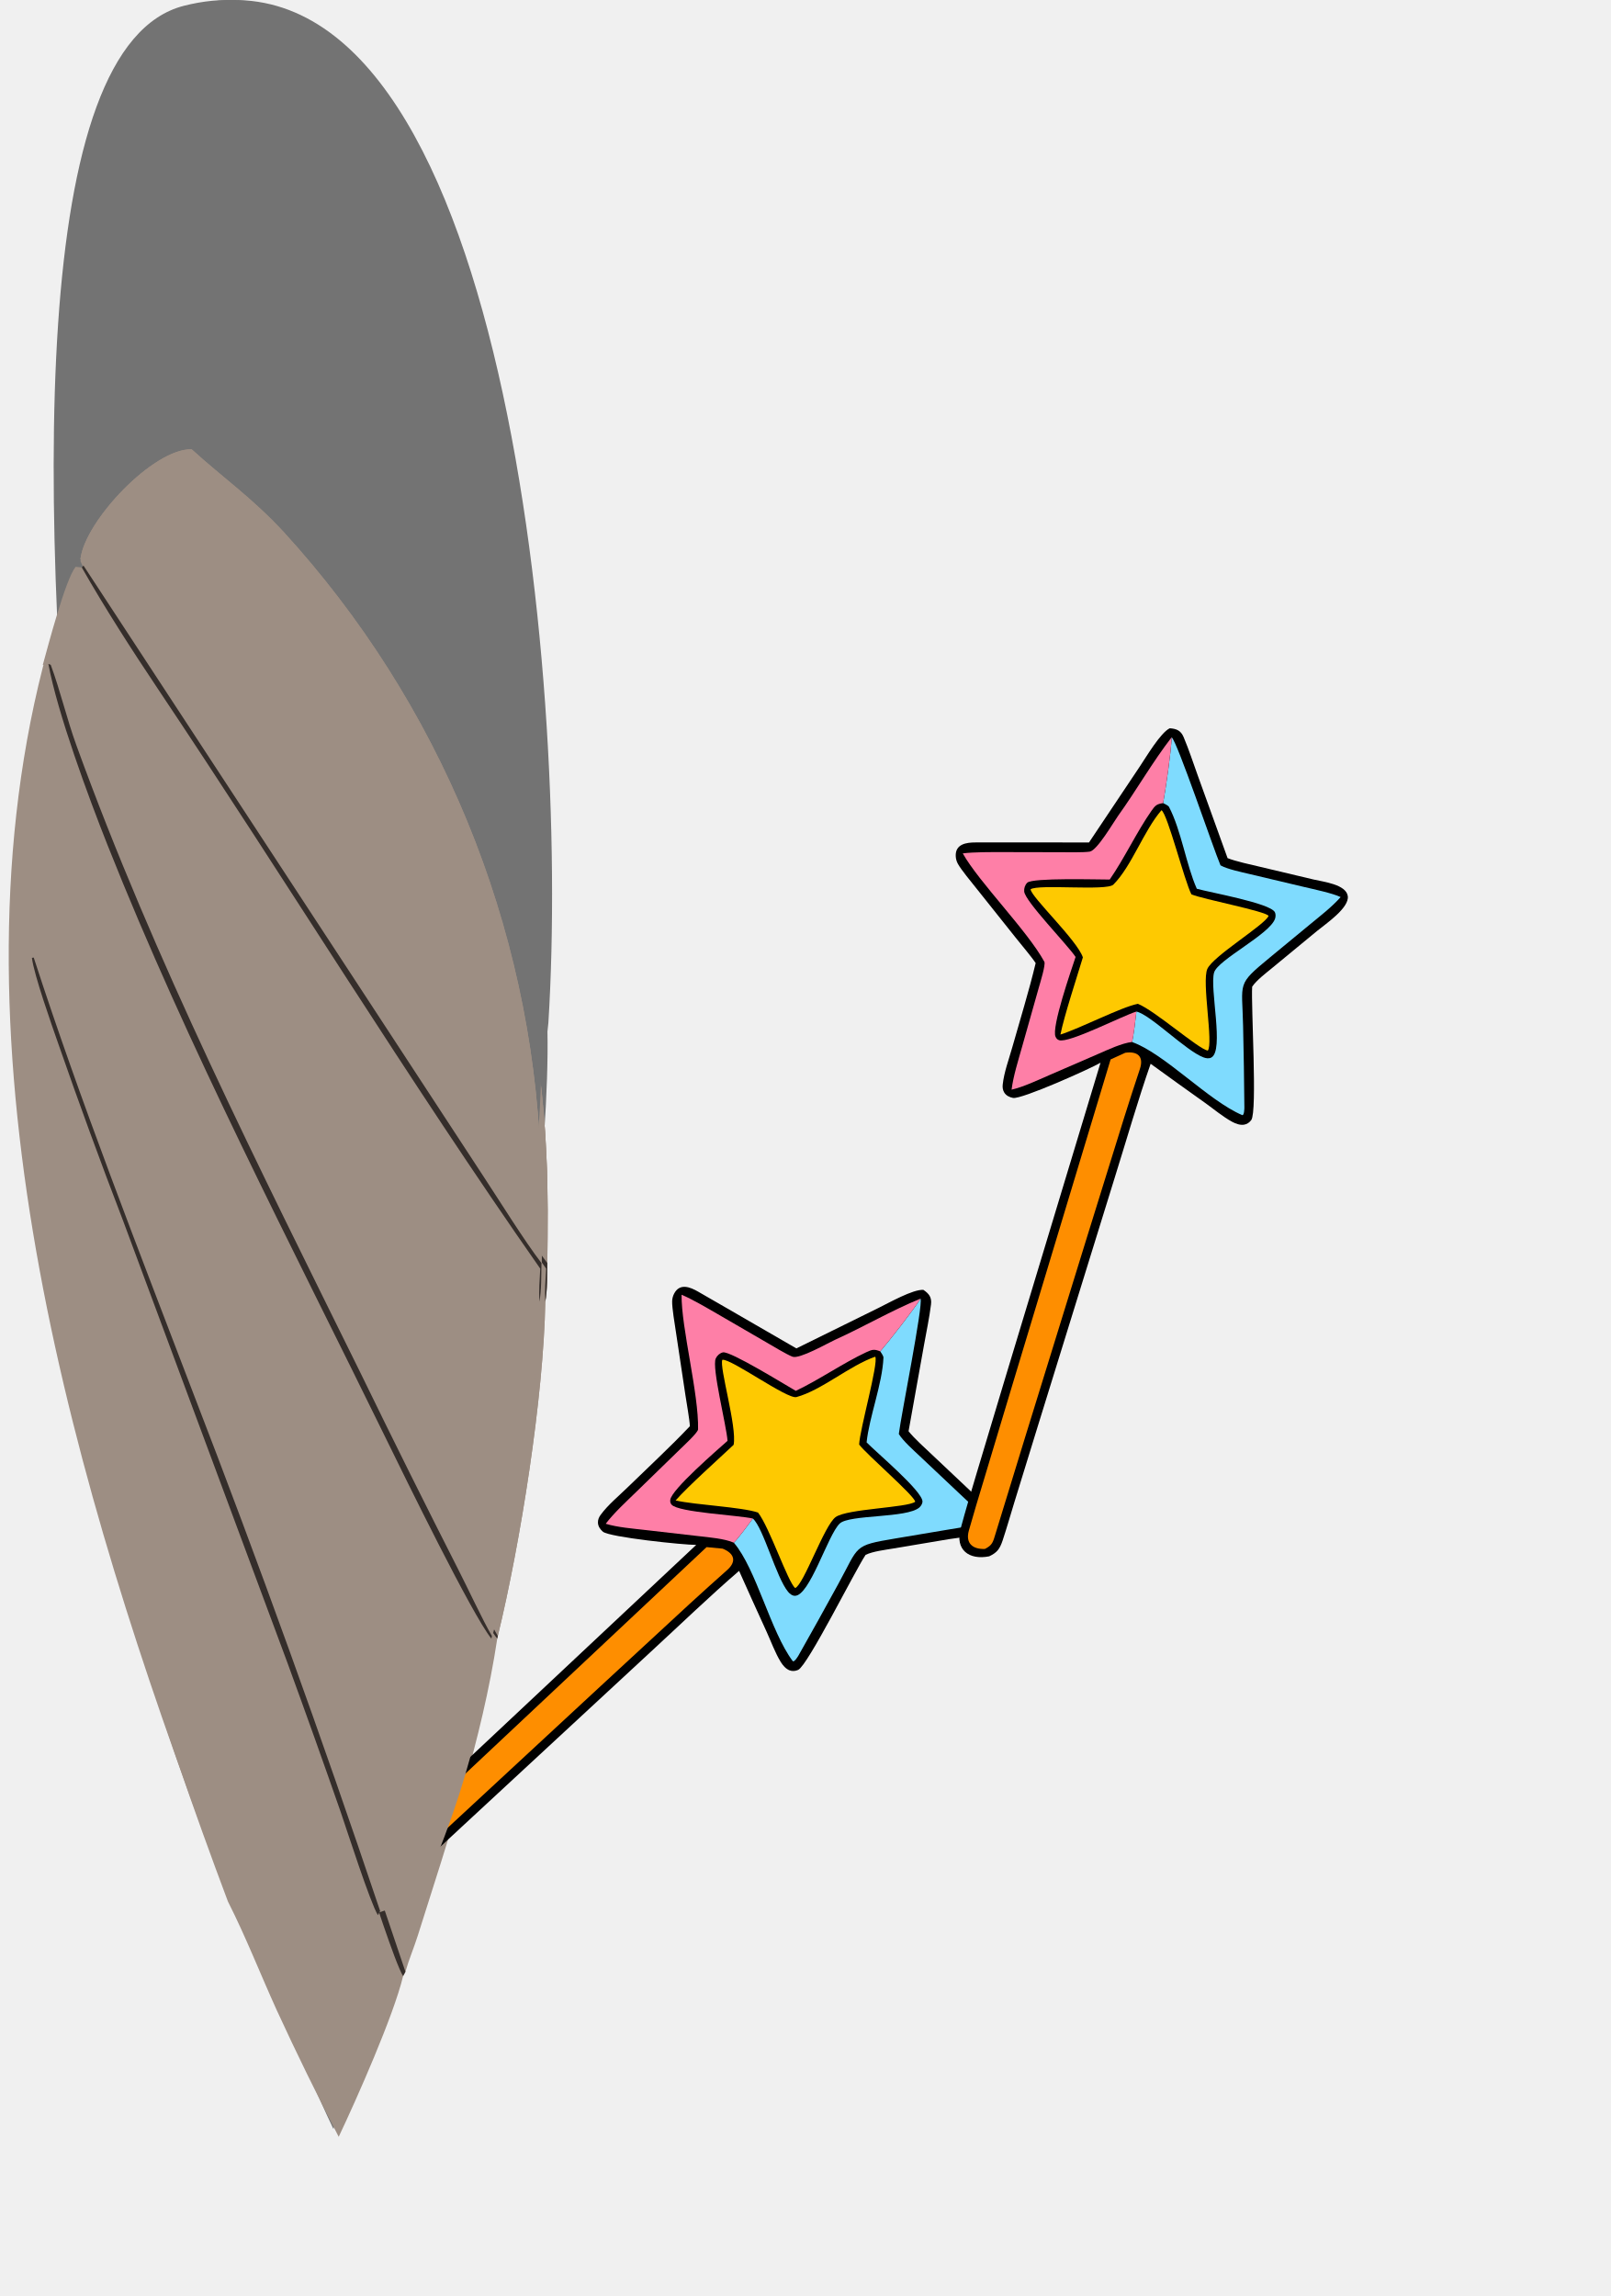
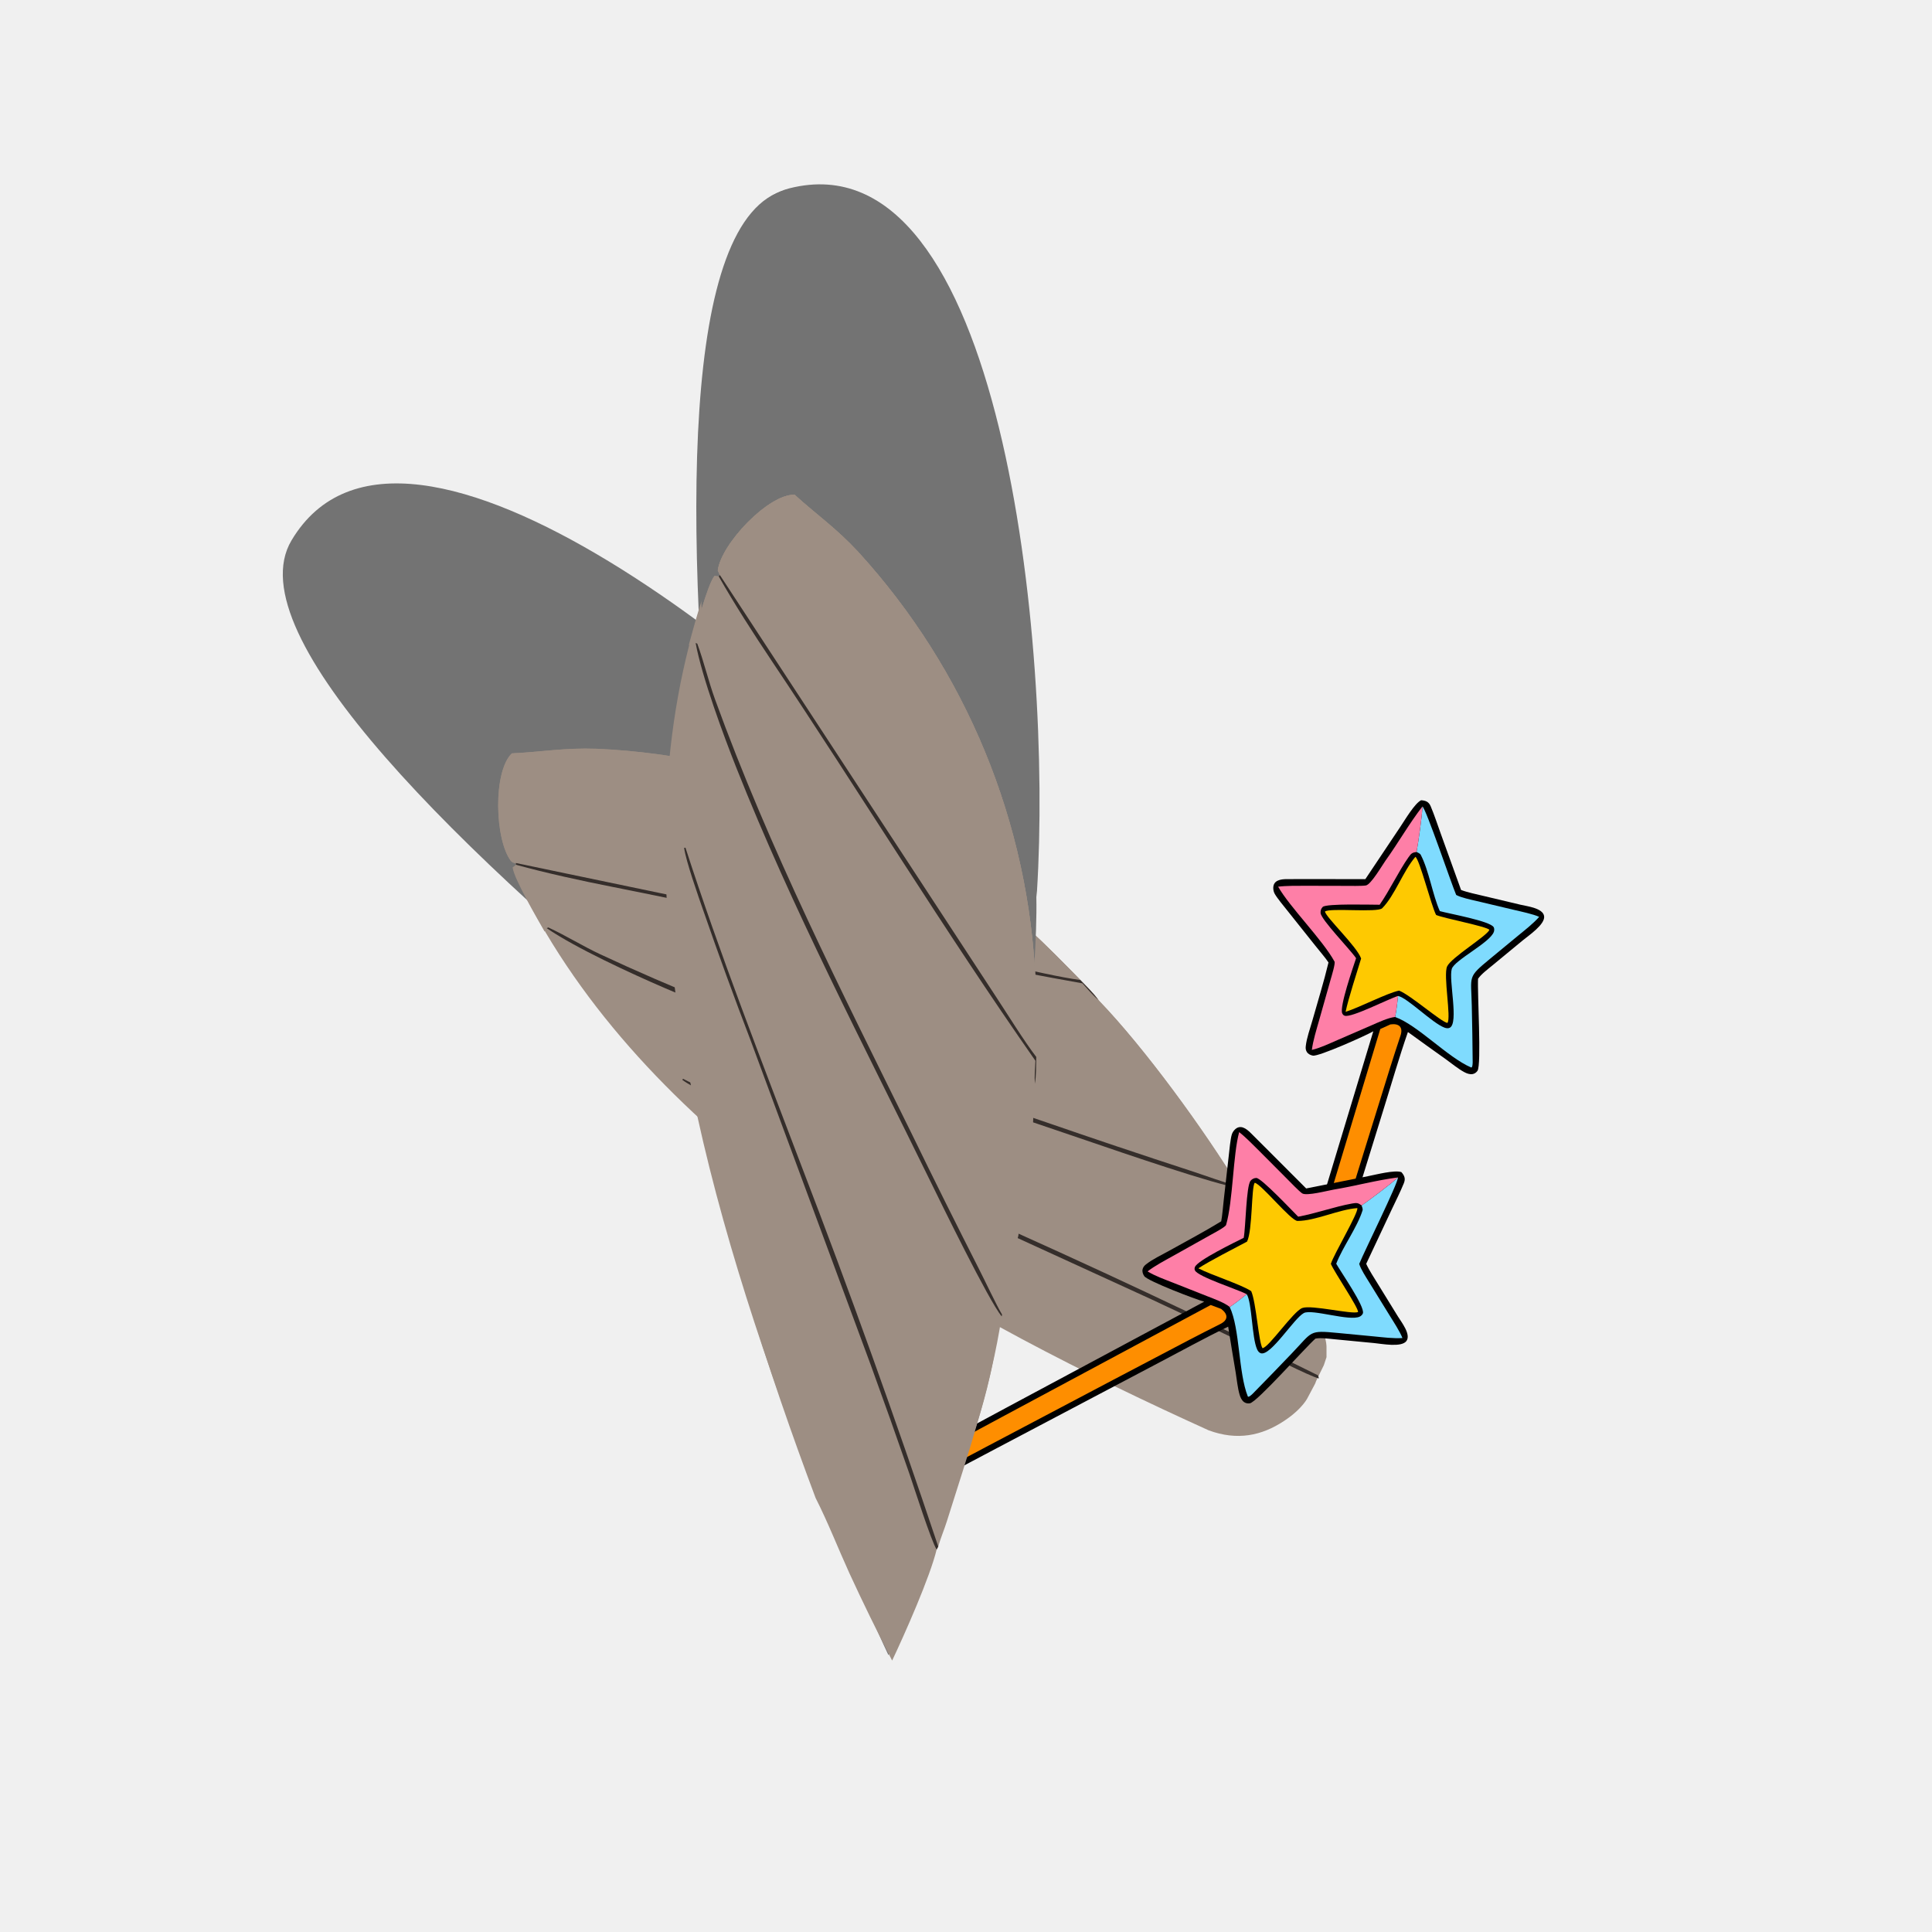
- <svg xmlns="http://www.w3.org/2000/svg" width="148" height="211" viewBox="0 0 148 211" fill="none">
+ <svg xmlns="http://www.w3.org/2000/svg" width="257" height="257" viewBox="0 0 257 257" fill="none">
  <g id="test_left_wing_anim">
-     <g id="before">
+     <g id="after">
+       <g id="magic_wand">
+         <path id="wand_frame" d="M189.042 106.45C189.669 106.495 190.063 106.659 190.316 107.26C190.801 108.408 191.197 109.629 191.619 110.801L194.355 118.384C195.125 118.691 196.521 118.985 197.37 119.187L202.273 120.351C203.161 120.561 205.248 120.797 205.402 121.873C205.557 122.956 203.364 124.43 202.565 125.088L198.513 128.43C197.927 128.915 197.03 129.586 196.616 130.195C196.502 131.989 197.1 141.659 196.535 142.449C196.375 142.674 196.14 142.84 195.864 142.881C195.497 142.936 195.1 142.789 194.782 142.617C193.919 142.15 193.092 141.449 192.291 140.877C190.616 139.688 188.948 138.489 187.286 137.283C186.133 140.574 185.036 144.397 183.982 147.76L176.962 170.44L174.759 177.595C174.404 178.749 174.067 179.938 173.687 181.08C173.427 181.863 173.18 182.206 172.45 182.547C170.593 182.919 169.303 181.942 169.825 180.005C170.279 178.32 170.77 176.673 171.27 175.002L173.994 165.924L182.681 137.185C181.752 137.735 175.414 140.572 174.639 140.421C174.318 140.359 174.009 140.212 173.833 139.924C173.692 139.694 173.666 139.447 173.694 139.185C173.814 138.062 174.266 136.861 174.572 135.772C175.296 133.2 176.1 130.629 176.721 128.031C176.414 127.542 175.358 126.289 174.95 125.777L171.25 121.133C170.829 120.603 169.87 119.45 169.57 118.902C169.454 118.687 169.388 118.45 169.376 118.206C169.323 117.089 170.348 116.941 171.203 116.943C172.179 116.945 173.157 116.937 174.134 116.939L181.622 116.945L186.289 109.965C186.89 109.073 188.183 106.867 189.042 106.45Z" fill="black" />
+         <path id="right_filler" d="M189.215 107.28C189.722 107.639 193.034 117.473 193.706 119.049C194.349 119.405 195.631 119.668 196.389 119.848L201.406 121.037C202.321 121.254 203.956 121.595 204.746 121.962C203.917 122.898 202.906 123.666 201.94 124.464L198.251 127.509C195.147 130.072 195.698 129.716 195.782 133.808C195.831 136.242 195.887 138.849 195.9 141.301C195.9 141.378 195.89 142.03 195.705 142.002C192.572 140.668 188.573 136.343 185.573 135.282C185.719 134.794 185.921 133.01 185.977 132.484C187.262 132.757 190.533 136.098 192.145 136.696C192.371 136.78 192.636 136.828 192.86 136.71C194.071 136.067 192.69 130.343 193.118 128.892C193.466 127.715 198.237 125.388 198.72 123.948C198.78 123.771 198.79 123.51 198.699 123.345C198.236 122.51 192.738 121.543 191.529 121.198C190.557 119.021 190.107 115.845 188.974 113.677C188.909 113.552 188.574 113.392 188.434 113.327C188.66 112.133 189.201 108.382 189.215 107.28Z" fill="#7FDBFE" />
+         <path id="left_filler" d="M189.215 107.28C189.201 108.382 188.66 112.133 188.434 113.327C187.857 113.411 187.715 113.529 187.362 114.035C186.004 115.979 184.866 118.422 183.525 120.351C182.485 120.357 176.432 120.17 175.951 120.642C175.737 120.851 175.642 121.154 175.667 121.449C175.746 122.359 179.61 126.302 180.39 127.464C180.002 128.644 178.151 133.946 178.548 134.797C178.624 134.959 178.704 135.056 178.874 135.115C179.769 135.422 184.711 132.866 185.977 132.484C185.921 133.01 185.719 134.794 185.573 135.282C184.653 135.377 183.33 136.005 182.46 136.382L177.954 138.335C176.898 138.792 175.603 139.411 174.508 139.661C174.659 138.436 175.124 136.956 175.466 135.746L177.01 130.28C177.134 129.839 177.658 128.162 177.518 127.905C175.953 125.041 171.509 120.599 170.022 117.949C171.036 117.816 172.659 117.83 173.686 117.829L178.89 117.841C179.576 117.842 181.102 117.876 181.689 117.787C182.369 117.684 183.877 115.077 184.31 114.474C185.984 112.145 187.467 109.531 189.215 107.28Z" fill="#FE7FA7" />
+         <path id="middle_filler" d="M188.282 113.98C188.847 114.337 190.396 120.5 191.035 121.712C192.115 122.171 197.834 123.249 198.124 123.692C197.781 124.521 193.039 127.371 192.499 128.56C191.966 129.731 193.077 135.444 192.536 136.075C191.659 135.915 187.677 132.395 186.113 131.773C184.558 132.079 180.84 134.019 178.997 134.596C179.348 132.854 180.51 129.334 181.059 127.502C180.521 125.917 176.318 121.97 176.253 121.25C176.937 120.745 183.252 121.427 183.862 120.816C185.544 119.13 186.646 115.871 188.282 113.98Z" fill="#FEC901" />
+         <path id="wand_filler" d="M184.956 136.27C186.077 136.11 186.684 136.601 186.298 137.764C185.807 139.246 185.324 140.72 184.858 142.211L181.461 153.139L175.795 171.465C174.873 174.456 173.959 177.453 173.041 180.445C172.795 181.247 172.76 181.511 172.059 181.869C170.947 181.914 170.252 181.364 170.581 180.184C171.011 178.645 171.48 177.119 171.94 175.588L174.609 166.703L183.607 136.885L184.956 136.27Z" fill="#FE8E00" />
+       </g>
      <g id="left_wing_group">
-         <path id="left_wing" d="M17.446 0.53C-10.942 7.74 20.053 168.402 20.053 168.402C20.875 170.145 21.456 172.049 22.107 173.899C24.701 181.275 27.343 188.711 30.634 195.645C32.867 189.433 34.866 183.715 36.751 177.327L36.993 176.311C40.068 165.802 44.413 148.819 45.746 137.658L45.834 136.993C47.964 126.945 50.522 105.202 50.306 94.805L50.392 93.987C52.423 61.421 45.834 -6.679 17.446 0.53Z" fill="#737373" />
-         <path id="left_wing_2_and_3_and_4" d="M8.209 51.974L7.931 51.363C8.371 47.831 14.656 41.203 18.146 41.288C21.164 44.02 23.631 45.696 26.561 48.837C40.989 64.608 49.369 84.978 50.214 106.335C50.374 109.57 50.324 112.835 50.296 116.075C50.274 117.208 50.304 118.533 50.109 119.63C49.956 128.35 47.836 141.768 45.744 150.345L45.694 150.59C44.286 159.918 41.219 168.9 38.396 177.865C38.049 178.968 37.564 180.108 37.256 181.2L37.041 181.603C36.176 185.225 32.761 192.923 31.124 196.37C29.136 192.543 27.241 188.67 25.439 184.753C23.901 181.37 22.626 178.068 20.944 174.743C8.456 141.513 -4.539 96.483 4.469 61.12C4.964 59.333 6.549 53.256 7.489 52.089L8.056 52.15L8.209 51.974Z" fill="#9D8E83" />
-         <path id="left_wing_separator_34" d="M37.041 181.603C36.314 180.45 34.069 173.425 33.441 171.588C31.761 166.743 30.046 161.91 28.291 157.09L12.301 113.888C10.111 108.17 8.016 102.42 6.014 96.638C5.379 94.813 3.666 89.965 3.454 88.265L3.631 88.237C8.209 102.415 13.741 116.558 19.039 130.513C25.486 147.27 31.561 164.17 37.256 181.2L37.041 181.603Z" fill="#352E2B" />
-         <path id="left_wing_1_and_2" d="M8.209 51.974L7.931 51.363C8.371 47.831 14.656 41.203 18.146 41.288C21.164 44.02 23.631 45.696 26.561 48.837C40.989 64.608 49.369 84.978 50.214 106.335C50.374 109.57 50.324 112.835 50.296 116.075C50.274 117.208 50.304 118.533 50.109 119.63C49.956 128.35 47.836 141.768 45.744 150.345C44.944 148.993 43.451 145.798 42.669 144.273C39.621 138.278 36.626 132.258 33.686 126.21C24.351 107.268 14.774 88.38 7.561 68.498C6.681 66.075 6.099 63.535 5.201 61.095L4.984 61.01L4.469 61.12C4.964 59.333 6.549 53.256 7.489 52.089L8.056 52.15L8.209 51.974Z" fill="#9D8E83" />
-         <path id="left_wing_separator_23" d="M4.984 61.01L5.201 61.095C6.099 63.535 6.681 66.075 7.561 68.498C14.774 88.38 24.351 107.268 33.686 126.21C36.626 132.258 39.621 138.278 42.669 144.273C43.451 145.798 44.944 148.993 45.744 150.345L45.694 150.59C43.919 148.395 37.706 135.67 36.136 132.465C27.314 114.435 17.824 96.315 10.424 77.668C8.684 73.278 5.834 65.593 4.984 61.01Z" fill="#352E2B" />
-         <path id="left_wing_1" d="M8.209 51.974L7.931 51.363C8.371 47.831 14.656 41.203 18.146 41.288C21.164 44.02 23.631 45.696 26.561 48.837C40.989 64.608 49.369 84.978 50.214 106.335C50.374 109.57 50.324 112.835 50.296 116.075C48.706 114.01 46.416 110.305 44.934 108.058L34.606 92.278L8.209 51.974Z" fill="#9D8E83" />
-         <path id="left_wing_separator_12" d="M8.209 51.974L34.606 92.278L44.934 108.058C46.416 110.305 48.706 114.01 50.296 116.075C50.274 117.208 50.304 118.533 50.109 119.63C50.044 118.59 50.126 117.625 50.184 116.585C38.064 99.257 26.839 80.918 15.059 63.322C12.696 59.795 10.144 55.829 8.056 52.15L8.209 51.974Z" fill="#352E2B" />
-       </g>
-       <g id="magic_wand">
-         <path id="wand_frame" d="M84.854 118.538C85.374 118.89 85.633 119.23 85.552 119.877C85.398 121.112 85.131 122.369 84.911 123.594L83.489 131.53C84.001 132.18 85.064 133.133 85.698 133.733L89.362 137.192C90.026 137.818 91.716 139.066 91.311 140.074C90.903 141.09 88.267 141.27 87.246 141.44L82.066 142.308C81.316 142.436 80.204 142.568 79.541 142.889C78.545 144.386 74.228 153.059 73.344 153.461C73.092 153.575 72.806 153.601 72.547 153.499C72.202 153.363 71.931 153.037 71.742 152.729C71.228 151.893 70.862 150.873 70.454 149.977C69.599 148.109 68.753 146.238 67.917 144.361C65.273 146.635 62.411 149.397 59.817 151.784L42.398 167.915L36.912 173.009C36.028 173.832 35.142 174.693 34.241 175.492C33.624 176.04 33.239 176.213 32.436 176.143C30.642 175.537 30.014 174.046 31.434 172.629C32.67 171.397 33.919 170.217 35.187 169.02L42.086 162.52L63.977 141.974C62.898 141.986 55.99 141.274 55.395 140.756C55.148 140.541 54.954 140.26 54.946 139.923C54.939 139.653 55.039 139.426 55.194 139.213C55.86 138.301 56.852 137.486 57.662 136.696C59.575 134.831 61.556 133.006 63.393 131.067C63.372 130.489 63.084 128.876 62.987 128.23L62.104 122.357C62.005 121.688 61.751 120.21 61.765 119.585C61.772 119.341 61.833 119.102 61.945 118.886C62.458 117.892 63.419 118.276 64.159 118.705C65.003 119.195 65.854 119.677 66.699 120.168L73.181 123.917L80.712 120.205C81.678 119.734 83.902 118.469 84.854 118.538Z" fill="black" />
-         <path id="right_filler" d="M84.589 119.343C84.848 119.908 82.8 130.08 82.594 131.781C82.972 132.411 83.951 133.28 84.518 133.815L88.268 137.353C88.952 137.998 90.197 139.11 90.699 139.824C89.512 140.219 88.253 140.379 87.017 140.587L82.3 141.38C78.33 142.047 78.986 142.014 77.012 145.6C75.838 147.733 74.583 150.019 73.368 152.149C73.329 152.216 72.995 152.775 72.849 152.658C70.802 149.936 69.502 144.191 67.434 141.772C67.804 141.423 68.871 139.979 69.183 139.552C70.159 140.43 71.321 144.959 72.418 146.283C72.573 146.469 72.777 146.643 73.031 146.652C74.401 146.701 76.067 141.054 77.163 140.011C78.052 139.166 83.348 139.536 84.487 138.531C84.627 138.407 84.766 138.186 84.769 137.998C84.786 137.043 80.509 133.457 79.634 132.553C79.88 130.182 81.078 127.207 81.182 124.763C81.188 124.622 80.978 124.316 80.889 124.19C81.682 123.269 84.026 120.29 84.589 119.343Z" fill="#7FDBFE" />
-         <path id="left_filler" d="M84.589 119.343C84.026 120.29 81.682 123.269 80.889 124.19C80.348 123.974 80.166 124.005 79.606 124.266C77.458 125.271 75.251 126.817 73.125 127.818C72.222 127.303 67.073 124.115 66.421 124.283C66.131 124.357 65.897 124.572 65.772 124.84C65.385 125.667 66.76 131.014 66.854 132.411C65.928 133.238 61.674 136.904 61.593 137.84C61.577 138.019 61.598 138.143 61.716 138.278C62.337 138.991 67.895 139.249 69.183 139.552C68.871 139.979 67.804 141.423 67.434 141.772C66.589 141.395 65.129 141.277 64.188 141.168L59.309 140.607C58.166 140.475 56.735 140.363 55.661 140.032C56.405 139.047 57.548 137.998 58.448 137.121L62.518 133.159C62.846 132.839 64.139 131.648 64.146 131.357C64.223 128.094 62.596 122.025 62.632 118.986C63.577 119.378 64.976 120.201 65.865 120.714L70.367 123.327C70.96 123.67 72.265 124.463 72.818 124.679C73.458 124.93 76.067 123.426 76.744 123.121C79.358 121.94 81.949 120.419 84.589 119.343Z" fill="#FE7FA7" />
-         <path id="middle_filler" d="M80.43 124.678C80.742 125.27 79.001 131.383 78.949 132.752C79.655 133.689 84.069 137.482 84.098 138.011C83.387 138.557 77.855 138.655 76.793 139.414C75.745 140.162 73.852 145.664 73.067 145.941C72.388 145.364 70.699 140.324 69.656 139.003C68.156 138.491 63.966 138.312 62.082 137.89C63.257 136.557 66.023 134.09 67.414 132.778C67.741 131.136 66.075 125.616 66.378 124.96C67.223 124.865 72.351 128.613 73.185 128.389C75.485 127.77 78.068 125.499 80.43 124.678Z" fill="#FEC901" />
-         <path id="wand_filler" d="M66.406 142.32C67.456 142.742 67.736 143.47 66.821 144.284C65.654 145.323 64.499 146.357 63.35 147.415L54.944 155.181L40.874 168.219C38.581 170.348 36.29 172.486 33.999 174.619C33.385 175.19 33.223 175.402 32.437 175.361C31.452 174.844 31.124 174.02 31.999 173.163C33.141 172.045 34.31 170.958 35.474 169.862L42.228 163.502L64.93 142.178L66.406 142.32Z" fill="#FE8E00" />
+         <path id="left_wing" d="M38.774 71.891C23.799 97.063 159.321 188.751 159.321 188.751C161.135 189.402 162.16 189.091 163.929 189.939C170.159 189.098 164.282 189.585 171.927 187.33C173.828 180.746 171.707 187.11 174.182 181.1L175.171 180.675C169.914 171.069 162.699 157.679 155.75 148.843L155.341 148.311C149.742 139.7 136.176 122.517 128.673 115.318L128.154 114.678C106.563 90.215 53.75 46.72 38.774 71.891Z" fill="#737373" />
+         <path id="left_wing_2_and_3_and_4" d="M68.77 114.947L68.142 114.712C65.956 111.903 65.713 102.772 68.241 100.364C72.307 100.162 75.237 99.603 79.529 99.752C100.883 100.701 121.212 109.18 136.911 123.684C139.312 125.859 141.585 128.203 143.857 130.513C144.642 131.33 145.6 132.246 146.238 133.159C152.296 139.433 160.285 150.42 164.87 157.965C164.87 157.965 158.512 150.655 165.008 158.173C171.505 165.692 175.747 176.298 176.101 177.359C176.455 178.42 176.455 179.127 176.455 179.127V179.834V180.541L176.101 181.602C173.98 185.844 175.977 182.133 174.006 185.818C174.006 185.818 173.38 187.325 170.798 189.026C167.846 190.971 164.608 191.68 160.775 190.264C128.447 175.597 91.229 155.433 72.593 124.059C71.679 122.445 68.503 117.028 68.343 115.538L68.787 115.18L68.77 114.947Z" fill="#9D8E83" />
+         <path id="left_wing_separator_34" d="M175.452 183.365C174.197 183.084 168.012 179.905 166.367 179.1C162.014 176.996 157.645 174.923 153.258 172.886L113.761 154.796C108.484 152.451 103.249 150.021 98.055 147.508C96.414 146.717 92.037 144.632 90.761 143.642L90.862 143.504C103.375 149.889 116.504 155.611 129.351 161.366C144.835 168.218 160.165 175.415 175.328 182.953L175.452 183.365Z" fill="#352E2B" />
+         <path id="left_wing_1_and_2" d="M68.618 114.799L67.991 114.563C65.804 111.755 65.561 102.624 68.09 100.216C72.155 100.014 75.085 99.454 79.378 99.604C100.731 100.553 121.06 109.032 136.76 123.536C139.16 125.71 141.434 128.055 143.705 130.365C144.49 131.182 145.448 132.097 146.087 133.011C152.145 139.285 160.133 150.272 164.719 157.817C163.197 157.426 159.882 156.222 158.251 155.697C151.857 153.613 145.482 151.474 139.127 149.277C119.132 142.483 99.004 135.9 79.845 126.941C77.51 125.85 75.302 124.466 72.942 123.375L72.728 123.469L72.441 123.911C71.528 122.297 68.352 116.88 68.191 115.39L68.636 115.032L68.618 114.799Z" fill="#9D8E83" />
+         <path id="left_wing_separator_23" d="M72.728 123.469L72.942 123.375C75.302 124.466 77.51 125.85 79.845 126.941C99.004 135.9 119.132 142.483 139.127 149.277C145.482 151.474 151.857 153.613 158.251 155.697C159.882 156.222 163.197 157.426 164.719 157.817L164.857 158.025C162.049 157.728 148.659 153.123 145.282 151.967C126.295 145.456 106.771 139.354 88.353 131.401C84.019 129.527 76.569 126.108 72.728 123.469Z" fill="#352E2B" />
+         <path id="left_wing_1" d="M68.618 114.799L67.991 114.564C65.804 111.755 65.561 102.624 68.09 100.216C72.155 100.015 75.085 99.455 79.378 99.604C100.731 100.553 121.06 109.032 136.76 123.536C139.16 125.711 141.434 128.055 143.705 130.365C141.121 130.029 136.882 129.029 134.244 128.488L115.784 124.632L68.618 114.799Z" fill="#9D8E83" />
+         <path id="left_wing_separator_12" d="M68.618 114.799L115.783 124.632L134.244 128.488C136.882 129.029 141.121 130.029 143.705 130.365C144.49 131.182 145.448 132.098 146.087 133.012C145.305 132.322 144.681 131.581 143.986 130.805C123.164 127.123 102.258 122.092 81.487 117.98C77.322 117.156 72.713 116.157 68.636 115.032L68.618 114.799Z" fill="#352E2B" />
      </g>
    </g>
-     <g id="after">
-       <g id="magic_wand_2">
-         <path id="wand_frame_2" d="M107.491 66.927C108.117 66.973 108.511 67.137 108.765 67.738C109.249 68.885 109.646 70.106 110.068 71.278L112.804 78.861C113.573 79.168 114.97 79.462 115.818 79.665L120.721 80.829C121.609 81.038 123.696 81.275 123.85 82.35C124.005 83.434 121.812 84.908 121.013 85.565L116.961 88.907C116.376 89.392 115.478 90.063 115.064 90.673C114.951 92.467 115.549 102.137 114.983 102.927C114.823 103.151 114.588 103.317 114.312 103.358C113.946 103.413 113.548 103.266 113.23 103.094C112.367 102.627 111.541 101.927 110.739 101.354C109.065 100.165 107.396 98.967 105.734 97.76C104.581 101.051 103.484 104.874 102.43 108.238L95.411 130.917L93.207 138.072C92.853 139.226 92.516 140.415 92.136 141.558C91.875 142.34 91.628 142.683 90.898 143.024C89.041 143.397 87.751 142.419 88.273 140.482C88.727 138.797 89.218 137.15 89.718 135.479L92.443 126.401L101.129 97.663C100.2 98.212 93.862 101.049 93.087 100.898C92.766 100.836 92.457 100.689 92.281 100.401C92.141 100.172 92.114 99.924 92.142 99.663C92.262 98.539 92.714 97.338 93.02 96.249C93.744 93.678 94.548 91.106 95.169 88.508C94.862 88.019 93.806 86.766 93.399 86.255L89.698 81.61C89.277 81.081 88.318 79.927 88.018 79.379C87.902 79.165 87.836 78.927 87.825 78.683C87.772 77.566 88.796 77.418 89.651 77.42C90.627 77.422 91.606 77.414 92.582 77.416L100.07 77.422L104.737 70.442C105.338 69.551 106.631 67.344 107.491 66.927Z" fill="black" />
-         <path id="right_filler_2" d="M107.663 67.758C108.17 68.117 111.483 77.95 112.155 79.526C112.797 79.882 114.079 80.145 114.837 80.326L119.854 81.515C120.769 81.732 122.404 82.072 123.195 82.439C122.365 83.375 121.354 84.143 120.388 84.942L116.699 87.986C113.595 90.549 114.146 90.193 114.23 94.285C114.28 96.719 114.335 99.326 114.348 101.778C114.349 101.856 114.339 102.508 114.154 102.479C111.02 101.145 107.021 96.82 104.021 95.759C104.167 95.272 104.369 93.488 104.426 92.961C105.71 93.234 108.981 96.576 110.593 97.173C110.82 97.257 111.084 97.306 111.308 97.187C112.519 96.544 111.138 90.82 111.566 89.37C111.914 88.193 116.685 85.865 117.168 84.425C117.228 84.248 117.238 83.988 117.147 83.823C116.684 82.988 111.186 82.02 109.977 81.675C109.005 79.498 108.555 76.323 107.422 74.155C107.357 74.03 107.022 73.87 106.882 73.805C107.109 72.611 107.649 68.859 107.663 67.758Z" fill="#7FDBFE" />
-         <path id="left_filler_2" d="M107.663 67.758C107.649 68.859 107.109 72.611 106.882 73.805C106.306 73.888 106.163 74.006 105.81 74.512C104.452 76.457 103.314 78.899 101.973 80.829C100.933 80.834 94.88 80.648 94.399 81.12C94.186 81.329 94.09 81.632 94.115 81.926C94.194 82.836 98.058 86.779 98.838 87.942C98.45 89.121 96.599 94.423 96.996 95.274C97.072 95.437 97.152 95.534 97.323 95.592C98.217 95.899 103.159 93.343 104.426 92.961C104.369 93.488 104.167 95.272 104.021 95.759C103.101 95.855 101.778 96.482 100.908 96.859L96.402 98.813C95.346 99.27 94.051 99.888 92.956 100.139C93.107 98.913 93.573 97.434 93.914 96.224L95.458 90.758C95.582 90.316 96.106 88.639 95.966 88.383C94.401 85.519 89.958 81.076 88.47 78.426C89.484 78.294 91.107 78.307 92.134 78.307L97.338 78.318C98.024 78.319 99.55 78.353 100.137 78.264C100.817 78.162 102.325 75.554 102.758 74.951C104.432 72.622 105.915 70.009 107.663 67.758Z" fill="#FE7FA7" />
-         <path id="middle_filler_2" d="M106.73 74.457C107.295 74.814 108.844 80.978 109.483 82.19C110.564 82.648 116.282 83.726 116.572 84.17C116.229 84.998 111.487 87.849 110.947 89.037C110.414 90.209 111.525 95.921 110.984 96.553C110.107 96.393 106.125 92.872 104.561 92.25C103.006 92.556 99.288 94.496 97.445 95.073C97.796 93.331 98.958 89.812 99.507 87.98C98.969 86.395 94.766 82.447 94.701 81.727C95.385 81.223 101.7 81.904 102.31 81.293C103.993 79.607 105.094 76.349 106.73 74.457Z" fill="#FEC901" />
-         <path id="wand_filler_2" d="M103.404 96.747C104.525 96.588 105.132 97.078 104.746 98.241C104.255 99.724 103.772 101.197 103.306 102.688L99.909 113.616L94.243 131.942C93.322 134.933 92.407 137.93 91.489 140.923C91.243 141.724 91.208 141.989 90.507 142.346C89.395 142.391 88.7 141.841 89.029 140.661C89.459 139.122 89.928 137.596 90.388 136.066L93.057 127.18L102.055 97.362L103.404 96.747Z" fill="#FE8E00" />
+     <g id="intermediate">
+       <g id="magic_wand_2" clip-path="url(#clip0_44_803)">
+         <path id="wand_frame_2" d="M186.418 155.918C186.83 156.393 186.992 156.788 186.746 157.392C186.278 158.546 185.694 159.69 185.165 160.817L181.737 168.114C182.064 168.875 182.844 170.07 183.301 170.814L185.945 175.104C186.424 175.88 187.733 177.523 187.081 178.392C186.424 179.268 183.831 178.759 182.802 178.659L177.573 178.157C176.816 178.086 175.707 177.926 174.983 178.064C173.635 179.252 167.22 186.513 166.261 186.672C165.989 186.717 165.706 186.668 165.482 186.503C165.183 186.282 165.006 185.897 164.903 185.55C164.623 184.61 164.534 183.53 164.372 182.559C164.029 180.534 163.697 178.507 163.374 176.478C160.232 177.99 156.753 179.918 153.629 181.551L132.629 192.624L126.012 196.125C124.945 196.691 123.866 197.293 122.789 197.832C122.052 198.202 121.635 198.27 120.877 197.994C119.301 196.944 119.08 195.341 120.819 194.341C122.331 193.47 123.843 192.653 125.378 191.825L133.724 187.332L160.187 173.153C159.142 172.885 152.654 170.409 152.213 169.755C152.03 169.484 151.915 169.161 151.994 168.833C152.057 168.571 152.213 168.378 152.418 168.213C153.298 167.503 154.466 166.973 155.453 166.42C157.783 165.114 160.17 163.863 162.446 162.466C162.575 161.902 162.714 160.27 162.787 159.62L163.455 153.719C163.532 153.048 163.669 151.554 163.845 150.954C163.914 150.72 164.036 150.505 164.2 150.325C164.952 149.498 165.781 150.117 166.385 150.724C167.073 151.415 167.771 152.101 168.46 152.793L173.751 158.092L181.986 156.457C183.041 156.251 185.516 155.605 186.418 155.918Z" fill="black" />
+         <path id="right_filler_2" d="M185.954 156.627C186.058 157.24 181.447 166.535 180.808 168.125C181.01 168.831 181.731 169.924 182.139 170.587L184.846 174.976C185.34 175.776 186.255 177.172 186.555 177.991C185.306 178.066 184.048 177.895 182.8 177.776L178.039 177.321C174.032 176.938 174.674 177.076 171.839 180.028C170.153 181.785 168.349 183.668 166.624 185.411C166.57 185.466 166.102 185.919 165.991 185.769C164.719 182.609 164.949 176.724 163.578 173.852C164.026 173.611 165.43 172.492 165.842 172.16C166.558 173.261 166.508 177.937 167.226 179.499C167.326 179.719 167.479 179.94 167.721 180.014C169.032 180.416 172.103 175.392 173.432 174.669C174.509 174.083 179.529 175.811 180.889 175.134C181.056 175.051 181.248 174.874 181.3 174.693C181.563 173.775 178.36 169.204 177.749 168.105C178.601 165.878 180.528 163.314 181.26 160.98C181.302 160.846 181.178 160.496 181.125 160.351C182.13 159.667 185.165 157.397 185.954 156.627Z" fill="#7FDBFE" />
+         <path id="left_filler_2" d="M185.954 156.627C185.165 157.397 182.13 159.667 181.125 160.351C180.659 160.003 180.475 159.985 179.867 160.093C177.532 160.508 175 161.43 172.687 161.846C171.948 161.115 167.8 156.703 167.126 156.697C166.827 156.694 166.545 156.84 166.355 157.066C165.767 157.765 165.711 163.286 165.441 164.66C164.332 165.219 159.275 167.659 158.954 168.542C158.893 168.711 158.88 168.836 158.96 168.998C159.375 169.847 164.677 171.534 165.842 172.16C165.43 172.492 164.026 173.611 163.578 173.852C162.86 173.269 161.481 172.777 160.599 172.429L156.031 170.624C154.962 170.201 153.608 169.722 152.657 169.125C153.63 168.365 155.006 167.648 156.103 167.034L161.059 164.26C161.459 164.036 163.016 163.221 163.098 162.941C164.017 159.809 164.016 153.526 164.838 150.6C165.649 151.223 166.787 152.38 167.513 153.106L171.185 156.794C171.669 157.28 172.724 158.383 173.203 158.735C173.756 159.143 176.666 158.366 177.399 158.246C180.229 157.782 183.126 156.983 185.954 156.627Z" fill="#FE7FA7" />
+         <path id="middle_filler_2" d="M180.556 160.705C180.704 161.356 177.441 166.81 177.035 168.12C177.475 169.208 180.757 174.013 180.648 174.532C179.82 174.875 174.451 173.538 173.228 173.996C172.023 174.448 168.77 179.273 167.94 179.337C167.434 178.604 167.107 173.299 166.441 171.753C165.125 170.869 161.124 169.612 159.413 168.717C160.893 167.734 164.203 166.066 165.887 165.159C166.627 163.658 166.447 157.895 166.91 157.34C167.751 157.467 171.734 162.414 172.597 162.413C174.979 162.411 178.062 160.885 180.556 160.705Z" fill="#FEC901" />
+         <path id="wand_filler_2" d="M162.443 174.115C163.349 174.794 163.431 175.57 162.336 176.12C160.94 176.821 159.557 177.521 158.173 178.246L148.043 183.571L131.079 192.523C128.312 193.987 125.546 195.459 122.781 196.926C122.04 197.319 121.829 197.481 121.08 197.238C120.263 196.484 120.16 195.603 121.226 195.002C122.619 194.217 124.029 193.47 125.437 192.713L133.608 188.317L161.054 173.595L162.443 174.115Z" fill="#FE8E00" />
      </g>
      <g id="left_wing_group_2">
-         <path id="left_wing_2" d="M16.906 0.53C-11.482 7.74 19.514 168.402 19.514 168.402C20.335 170.145 21.281 170.65 21.932 172.5C26.932 176.311 22.432 172.5 29.432 176.311C35.432 173 29.432 176 35.432 173.5L36.432 173.899C39.507 163.39 43.874 148.819 45.207 137.658L45.295 136.993C47.424 126.945 49.982 105.202 49.767 94.805L49.852 93.987C51.883 61.421 45.295 -6.679 16.906 0.53Z" fill="#737373" />
-         <path id="left_wing_2_and_3_and_4_2" d="M7.672 52.185L7.394 51.575C7.834 48.043 14.119 41.415 17.609 41.5C20.627 44.232 23.094 45.908 26.024 49.049C40.452 64.82 48.832 85.189 49.677 106.547C49.837 109.782 49.787 113.047 49.759 116.287C49.737 117.419 49.767 118.744 49.572 119.842C49.419 128.562 47.299 141.979 45.207 150.557C45.207 150.557 45.879 140.892 45.157 150.802C44.434 160.712 39.934 171.212 39.434 172.212C38.934 173.212 38.434 173.712 38.434 173.712L37.934 174.212L37.434 174.712L36.434 175.212C31.934 176.712 35.971 175.5 31.971 176.712C31.971 176.712 30.463 177.335 27.434 176.712C23.971 176 21.181 174.212 19.471 170.5C6.984 137.27 -5.076 96.695 3.932 61.332C4.427 59.545 6.012 53.468 6.952 52.301L7.519 52.362L7.672 52.185Z" fill="#9D8E83" />
-         <path id="left_wing_separator_34_2" d="M34.728 176C34.039 174.914 31.914 168.292 31.32 166.56C29.73 161.994 28.106 157.439 26.445 152.896L11.307 112.176C9.234 106.787 7.251 101.368 5.355 95.917C4.754 94.197 3.133 89.628 2.932 88.026L3.1 88C7.433 101.363 12.671 114.693 17.686 127.846C23.789 143.64 29.54 159.569 34.932 175.621L34.728 176Z" fill="#352E2B" />
-         <path id="left_wing_1_and_2_2" d="M7.669 51.974L7.392 51.363C7.832 47.831 14.117 41.203 17.607 41.288C20.624 44.02 23.092 45.696 26.022 48.837C40.449 64.608 48.829 84.978 49.674 106.335C49.834 109.57 49.784 112.835 49.757 116.075C49.734 117.208 49.764 118.533 49.569 119.63C49.417 128.35 47.297 141.768 45.204 150.345C44.404 148.993 42.912 145.798 42.129 144.273C39.082 138.278 36.087 132.258 33.147 126.21C23.812 107.268 14.234 88.38 7.022 68.498C6.142 66.075 5.559 63.535 4.662 61.095L4.444 61.01L3.929 61.12C4.424 59.333 6.009 53.256 6.949 52.089L7.517 52.15L7.669 51.974Z" fill="#9D8E83" />
-         <path id="left_wing_separator_23_2" d="M4.444 61.01L4.662 61.095C5.559 63.535 6.142 66.075 7.022 68.498C14.234 88.38 23.812 107.268 33.147 126.21C36.087 132.257 39.082 138.277 42.129 144.272C42.912 145.797 44.404 148.993 45.204 150.345L45.154 150.59C43.379 148.395 37.167 135.67 35.597 132.465C26.774 114.435 17.284 96.315 9.884 77.668C8.144 73.278 5.294 65.593 4.444 61.01Z" fill="#352E2B" />
-         <path id="left_wing_1_2" d="M7.669 51.974L7.392 51.363C7.832 47.831 14.117 41.203 17.607 41.288C20.624 44.02 23.092 45.696 26.022 48.837C40.449 64.608 48.829 84.978 49.674 106.335C49.834 109.57 49.784 112.835 49.757 116.075C48.167 114.01 45.877 110.305 44.394 108.058L34.067 92.278L7.669 51.974Z" fill="#9D8E83" />
-         <path id="left_wing_separator_12_2" d="M7.669 51.974L34.067 92.278L44.394 108.058C45.877 110.305 48.167 114.01 49.757 116.075C49.734 117.208 49.764 118.533 49.569 119.63C49.504 118.59 49.587 117.625 49.644 116.585C37.524 99.257 26.299 80.918 14.519 63.322C12.157 59.795 9.604 55.829 7.517 52.15L7.669 51.974Z" fill="#352E2B" />
+         <path id="left_wing_2" d="M104.6 25.226C76.212 32.436 107.207 193.097 107.207 193.097C108.029 194.841 108.974 195.345 109.625 197.196C114.625 201.006 110.125 197.196 117.125 201.006C123.125 197.696 117.125 200.696 123.125 198.196L124.125 198.595C127.2 188.085 131.567 173.515 132.9 162.353L132.988 161.688C135.118 151.64 137.675 129.897 137.46 119.501L137.546 118.682C139.577 86.116 132.988 18.017 104.6 25.226Z" fill="#737373" />
+         <path id="left_wing_2_and_3_and_4_2" d="M95.365 76.881L95.088 76.271C95.528 72.738 101.812 66.11 105.302 66.195C108.32 68.928 110.787 70.603 113.717 73.744C128.145 89.515 136.525 109.885 137.37 131.242C137.53 134.477 137.48 137.742 137.452 140.982C137.43 142.115 137.46 143.44 137.265 144.537C137.112 153.257 134.992 166.675 132.9 175.252C132.9 175.252 133.572 165.587 132.85 175.497C132.127 185.407 127.627 195.907 127.127 196.907C126.627 197.907 126.127 198.407 126.127 198.407L125.627 198.907L125.127 199.407L124.127 199.907C119.627 201.407 123.665 200.195 119.665 201.407C119.665 201.407 118.156 202.03 115.127 201.407C111.665 200.695 108.874 198.907 107.165 195.195C94.677 161.965 82.618 121.39 91.625 86.027C92.12 84.24 93.705 78.164 94.645 76.997L95.213 77.058L95.365 76.881Z" fill="#9D8E83" />
+         <path id="left_wing_separator_34_2" d="M122.421 200.696C121.733 199.609 119.607 192.988 119.013 191.256C117.423 186.689 115.799 182.135 114.138 177.592L99.001 136.872C96.927 131.483 94.944 126.063 93.049 120.613C92.447 118.893 90.826 114.324 90.625 112.722L90.793 112.696C95.126 126.058 100.364 139.388 105.379 152.541C111.483 168.336 117.234 184.265 122.625 200.316L122.421 200.696Z" fill="#352E2B" />
+         <path id="left_wing_1_and_2_2" d="M95.362 76.669L95.085 76.059C95.525 72.526 101.81 65.898 105.3 65.984C108.317 68.716 110.785 70.391 113.715 73.532C128.142 89.303 136.522 109.673 137.367 131.03C137.527 134.265 137.477 137.53 137.45 140.77C137.427 141.903 137.457 143.228 137.262 144.325C137.11 153.045 134.99 166.463 132.897 175.04C132.097 173.688 130.605 170.493 129.822 168.968C126.775 162.973 123.78 156.953 120.84 150.905C111.505 131.963 101.927 113.075 94.715 93.193C93.835 90.77 93.252 88.231 92.355 85.79L92.138 85.706L91.623 85.816C92.118 84.028 93.703 77.952 94.642 76.785L95.21 76.846L95.362 76.669Z" fill="#9D8E83" />
+         <path id="left_wing_separator_23_2" d="M92.138 85.706L92.355 85.791C93.252 88.231 93.835 90.771 94.715 93.193C101.927 113.076 111.505 131.963 120.84 150.906C123.78 156.953 126.775 162.973 129.822 168.968C130.605 170.493 132.097 173.688 132.897 175.041L132.847 175.286C131.072 173.091 124.86 160.366 123.29 157.161C114.467 139.131 104.977 121.011 97.578 102.363C95.838 97.973 92.987 90.288 92.138 85.706Z" fill="#352E2B" />
+         <path id="left_wing_1_2" d="M95.362 76.669L95.085 76.059C95.525 72.526 101.81 65.898 105.3 65.984C108.317 68.716 110.785 70.391 113.715 73.532C128.142 89.303 136.522 109.673 137.367 131.03C137.527 134.265 137.477 137.53 137.45 140.77C135.86 138.705 133.57 135 132.087 132.753L121.76 116.973L95.362 76.669Z" fill="#9D8E83" />
+         <path id="left_wing_separator_12_2" d="M95.362 76.669L121.76 116.973L132.087 132.753C133.57 135 135.86 138.705 137.45 140.77C137.427 141.903 137.457 143.228 137.262 144.325C137.197 143.285 137.28 142.32 137.337 141.28C125.217 123.953 113.992 105.613 102.212 88.018C99.85 84.49 97.297 80.525 95.21 76.846L95.362 76.669Z" fill="#352E2B" />
+       </g>
+     </g>
+     <g id="before">
+       <g id="left_wing_group_3">
+         <path id="left_wing_3" d="M104.998 25.053C76.61 32.263 107.605 192.924 107.605 192.924C108.427 194.668 109.008 196.572 109.659 198.422C112.253 205.798 114.894 213.234 118.186 220.168C120.419 213.955 122.418 208.238 124.303 201.85L124.545 200.834C127.62 190.324 131.965 173.342 133.298 162.18L133.386 161.516C135.516 151.467 138.073 129.724 137.858 119.328L137.944 118.509C139.975 85.943 133.386 17.844 104.998 25.053Z" fill="#737373" />
+         <path id="left_wing_2_and_3_and_4_3" d="M95.76 76.496L95.483 75.886C95.923 72.354 102.208 65.725 105.698 65.811C108.715 68.543 111.183 70.219 114.113 73.36C128.54 89.13 136.92 109.5 137.765 130.858C137.925 134.093 137.875 137.358 137.848 140.598C137.825 141.73 137.855 143.055 137.66 144.153C137.508 152.873 135.388 166.29 133.295 174.868L133.245 175.113C131.838 184.44 128.77 193.423 125.948 202.388C125.6 203.49 125.115 204.63 124.808 205.723L124.593 206.125C123.728 209.748 120.313 217.445 118.675 220.893C116.688 217.065 114.793 213.193 112.99 209.275C111.453 205.893 110.178 202.59 108.495 199.265C96.008 166.035 83.013 121.005 92.02 85.643C92.516 83.856 94.1 77.779 95.04 76.612L95.608 76.673L95.76 76.496Z" fill="#9D8E83" />
+         <path id="left_wing_separator_34_3" d="M124.593 206.125C123.865 204.973 121.62 197.948 120.993 196.11C119.313 191.265 117.598 186.433 115.843 181.613L99.853 138.41C97.663 132.693 95.568 126.943 93.566 121.16C92.93 119.335 91.218 114.488 91.005 112.788L91.183 112.76C95.76 126.938 101.293 141.08 106.59 155.035C113.038 171.793 119.113 188.693 124.808 205.723L124.593 206.125Z" fill="#352E2B" />
+         <path id="left_wing_1_and_2_3" d="M95.76 76.496L95.483 75.886C95.923 72.354 102.208 65.725 105.698 65.811C108.715 68.543 111.183 70.219 114.113 73.36C128.54 89.13 136.92 109.5 137.765 130.858C137.925 134.093 137.875 137.358 137.848 140.598C137.825 141.73 137.855 143.055 137.66 144.153C137.508 152.873 135.388 166.29 133.295 174.868C132.495 173.515 131.003 170.32 130.22 168.795C127.173 162.8 124.178 156.78 121.238 150.733C111.903 131.79 102.325 112.903 95.113 93.02C94.233 90.598 93.65 88.058 92.753 85.618L92.535 85.533L92.02 85.643C92.516 83.856 94.1 77.779 95.04 76.612L95.608 76.673L95.76 76.496Z" fill="#9D8E83" />
+         <path id="left_wing_separator_23_3" d="M92.535 85.533L92.753 85.618C93.65 88.058 94.233 90.598 95.113 93.02C102.325 112.903 111.903 131.79 121.238 150.733C124.178 156.78 127.173 162.8 130.22 168.795C131.003 170.32 132.495 173.515 133.295 174.868L133.245 175.113C131.47 172.918 125.258 160.193 123.688 156.988C114.865 138.958 105.375 120.838 97.975 102.19C96.236 97.8 93.385 90.115 92.535 85.533Z" fill="#352E2B" />
+         <path id="left_wing_1_3" d="M95.76 76.496L95.483 75.886C95.923 72.354 102.208 65.725 105.698 65.811C108.715 68.543 111.183 70.219 114.113 73.36C128.54 89.13 136.92 109.5 137.765 130.858C137.925 134.093 137.875 137.358 137.848 140.598C136.258 138.533 133.968 134.828 132.485 132.58L122.158 116.8L95.76 76.496Z" fill="#9D8E83" />
+         <path id="left_wing_separator_12_3" d="M95.76 76.496L122.158 116.8L132.485 132.58C133.968 134.828 136.258 138.533 137.848 140.598C137.825 141.73 137.855 143.055 137.66 144.153C137.595 143.113 137.678 142.148 137.735 141.108C125.615 123.78 114.39 105.44 102.61 87.845C100.248 84.318 97.695 80.352 95.608 76.673L95.76 76.496Z" fill="#352E2B" />
      </g>
    </g>
  </g>
+   <defs>
+     <clipPath id="clip0_44_803">
+       <rect width="90" height="90" fill="white" transform="translate(155.948 115.651) rotate(45)" />
+     </clipPath>
+   </defs>
</svg>
